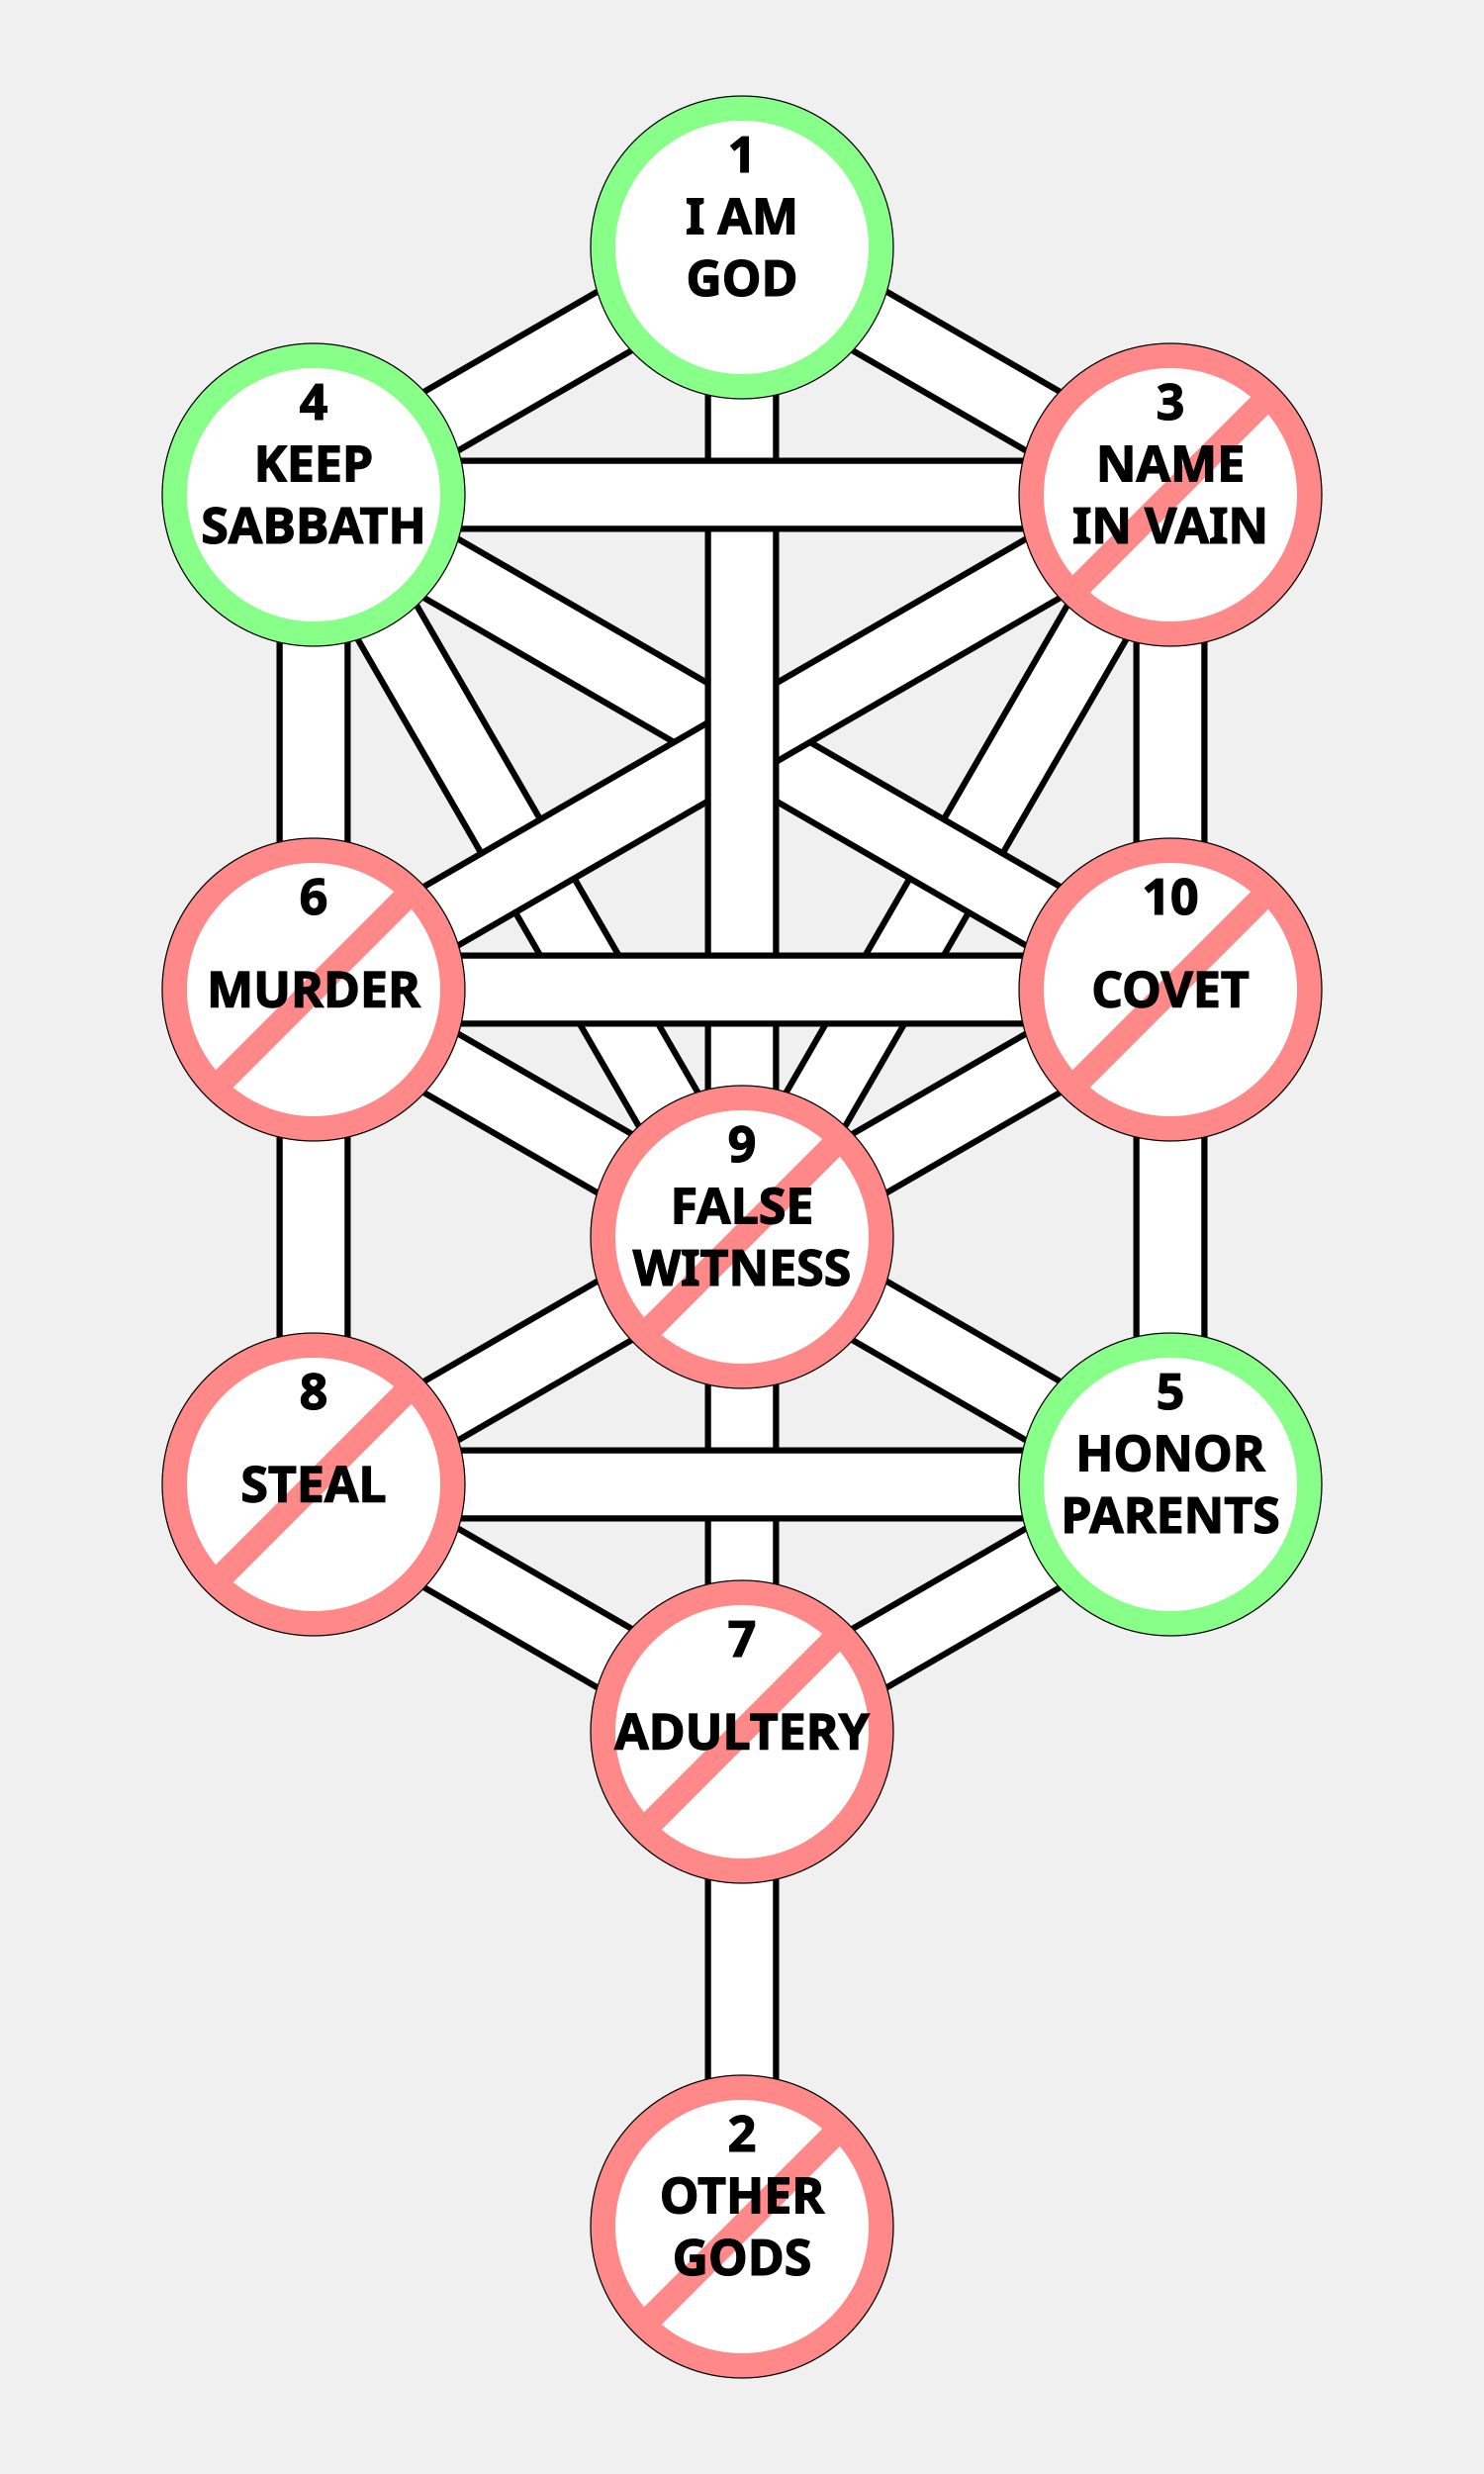
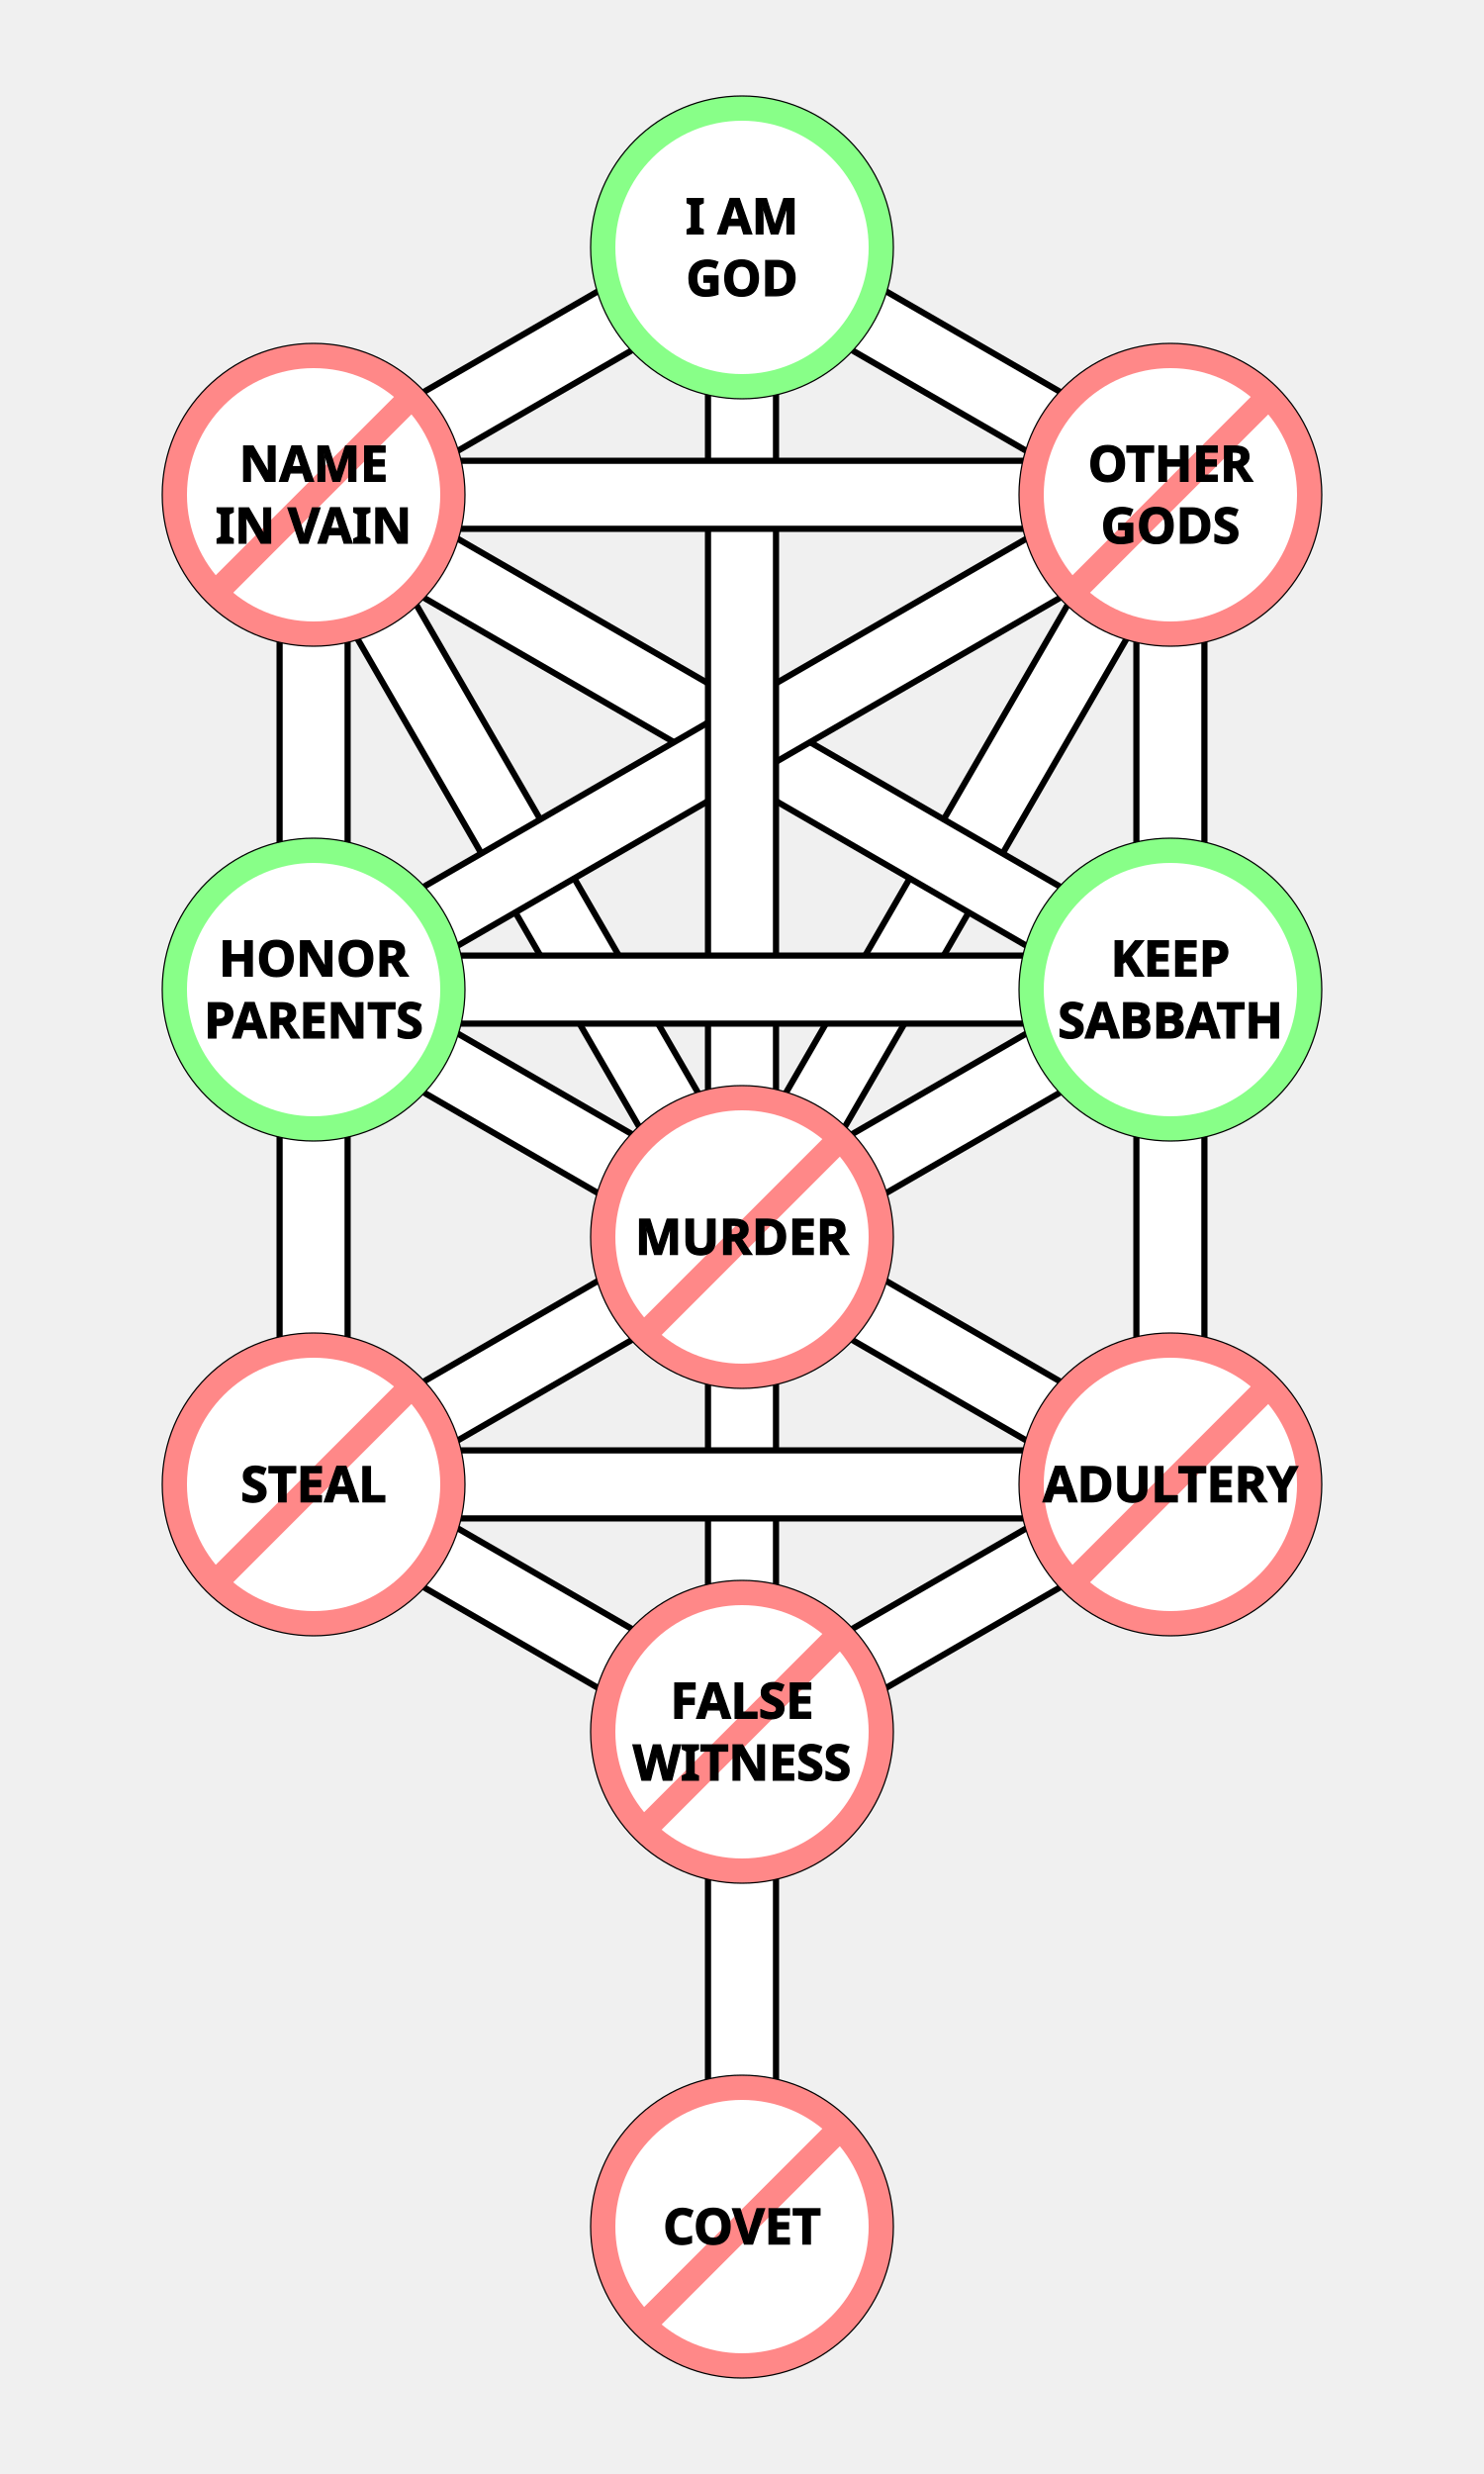
<svg xmlns="http://www.w3.org/2000/svg" xmlns:xlink="http://www.w3.org/1999/xlink" version="1.2" width="360" height="600" viewBox="-600 -1000 1200 2000" preserveAspectRatio="xMinYMin meet">
  <style type="text/css">

   g.midtext text {
      text-anchor: middle; 
      dominant-baseline: middle; 
   } 
   g.midtext textPath { 
      text-anchor: start; 
      dominant-baseline: middle; 
   }

</style>
  <defs>
    <g id="yes-sephira">
      <circle r="112.407" stroke="#88ff88" stroke-width="20" fill="white" />
      <circle r="122.407" stroke="black" stroke-width="1" fill="none" />
    </g>
    <g id="no-sephira">
      <circle r="112.407" stroke="#ff8888" stroke-width="20" fill="white" />
      <path stroke="#ff8888" stroke-width="20" d="M-86,86L86,-86)" />
      <circle r="122.407" stroke="black" stroke-width="1" fill="none" />
    </g>
    <path id="path-2" fill="none" d="M0,-800 L346.41,-600" />
    <path id="path-4" fill="none" d="M346.41,-600 v400" />
    <path id="path-5" fill="none" d="M-346.41,-600 L0,-800" />
    <path id="path-6" fill="none" d="M-346.41,-200 L346.41,-600" />
    <path id="path-8" fill="none" d="M-346.41,-200 L346.41,-200" />
    <path id="path-9" fill="none" d="M0,0 L346.41,-200" />
    <path id="path-11" fill="none" d="M0,0 L346.41,-600" />
    <path id="path-12" fill="none" d="M-346.41,-600 L-346.41,-200" />
    <path id="path-14" fill="none" d="M0,-800 L0,0" />
    <path id="path-16" fill="none" d="M-346.41,200 L346.41,200" />
    <path id="path-17" fill="none" d="M0,0 L346.41,200" />
    <path id="path-18" fill="none" d="M346.41,-200 v400" />
    <path id="path-20" fill="none" d="M-346.41,200 L0,400" />
    <path id="path-21" fill="none" d="M-346.41,-200 v400" />
    <path id="path-22" fill="none" d="M0,400 L346.41,200" />
    <path id="path-24" fill="none" d="M-346.41,-600 L346.41,-600" />
    <path id="path-25" fill="none" d="M0,0 v400" />
    <path id="path-27" fill="none" d="M-346.41,200 L0,0" />
    <path id="path-28" fill="none" d="M-346.41,-600 L0,0" />
    <path id="path-29" fill="none" d="M-346.41,-200 L0,0" />
    <path id="path-31" fill="none" d="M-346.41,-600 L346.41,-200" />
    <path id="path-32" fill="none" d="M0,400 v400" />
  </defs>
  <g>
    <use xlink:href="#path-2" stroke="black" stroke-width="60" />
    <use xlink:href="#path-2" stroke="white" stroke-width="50" />
    <use xlink:href="#path-4" stroke="black" stroke-width="60" />
    <use xlink:href="#path-4" stroke="white" stroke-width="50" />
    <use xlink:href="#path-5" stroke="black" stroke-width="60" />
    <use xlink:href="#path-5" stroke="white" stroke-width="50" />
    <use xlink:href="#path-11" stroke="black" stroke-width="60" />
    <use xlink:href="#path-11" stroke="white" stroke-width="50" />
    <use xlink:href="#path-28" stroke="black" stroke-width="60" />
    <use xlink:href="#path-28" stroke="white" stroke-width="50" />
    <use xlink:href="#path-31" stroke="black" stroke-width="60" />
    <use xlink:href="#path-31" stroke="white" stroke-width="50" />
    <use xlink:href="#path-6" stroke="black" stroke-width="60" />
    <use xlink:href="#path-6" stroke="white" stroke-width="50" />
    <use xlink:href="#path-14" stroke="black" stroke-width="60" />
    <use xlink:href="#path-14" stroke="white" stroke-width="50" />
    <use xlink:href="#path-8" stroke="black" stroke-width="60" />
    <use xlink:href="#path-8" stroke="white" stroke-width="50" />
    <use xlink:href="#path-24" stroke="black" stroke-width="60" />
    <use xlink:href="#path-24" stroke="white" stroke-width="50" />
    <use xlink:href="#path-12" stroke="black" stroke-width="60" />
    <use xlink:href="#path-12" stroke="white" stroke-width="50" />
    <use xlink:href="#path-18" stroke="black" stroke-width="60" />
    <use xlink:href="#path-18" stroke="white" stroke-width="50" />
    <use xlink:href="#path-21" stroke="black" stroke-width="60" />
    <use xlink:href="#path-21" stroke="white" stroke-width="50" />
    <use xlink:href="#path-25" stroke="black" stroke-width="60" />
    <use xlink:href="#path-25" stroke="white" stroke-width="50" />
    <use xlink:href="#path-17" stroke="black" stroke-width="60" />
    <use xlink:href="#path-17" stroke="white" stroke-width="50" />
    <use xlink:href="#path-20" stroke="black" stroke-width="60" />
    <use xlink:href="#path-20" stroke="white" stroke-width="50" />
    <use xlink:href="#path-22" stroke="black" stroke-width="60" />
    <use xlink:href="#path-22" stroke="white" stroke-width="50" />
    <use xlink:href="#path-27" stroke="black" stroke-width="60" />
    <use xlink:href="#path-27" stroke="white" stroke-width="50" />
    <use xlink:href="#path-9" stroke="black" stroke-width="60" />
    <use xlink:href="#path-9" stroke="white" stroke-width="50" />
    <use xlink:href="#path-29" stroke="black" stroke-width="60" />
    <use xlink:href="#path-29" stroke="white" stroke-width="50" />
    <use xlink:href="#path-16" stroke="black" stroke-width="60" />
    <use xlink:href="#path-16" stroke="white" stroke-width="50" />
    <use xlink:href="#path-32" stroke="black" stroke-width="60" />
    <use xlink:href="#path-32" stroke="white" stroke-width="50" />
  </g>
  <g>
    <use xlink:href="#yes-sephira" transform="translate(0 -800)" />
    <use xlink:href="#no-sephira" transform="translate(346.41,-600)" />
-     <use xlink:href="#yes-sephira" transform="translate(-346.41,-600)" />
-     <use xlink:href="#no-sephira" transform="translate(346.41,-200)" />
-     <use xlink:href="#no-sephira" transform="translate(-346.41,-200)" />
+     <use xlink:href="#no-sephira" transform="translate(-346.41,-600)" />
+     <use xlink:href="#yes-sephira" transform="translate(346.41,-200)" />
+     <use xlink:href="#yes-sephira" transform="translate(-346.41,-200)" />
    <use xlink:href="#no-sephira" transform="translate(0,0)" />
-     <use xlink:href="#yes-sephira" transform="translate(346.41,200)" />
+     <use xlink:href="#no-sephira" transform="translate(346.41,200)" />
    <use xlink:href="#no-sephira" transform="translate(-346.41,200)" />
    <use xlink:href="#no-sephira" transform="translate(0,400)" />
    <use xlink:href="#no-sephira" transform="translate(0,800)" />
  </g>
  <g class="midtext" fill="black" stroke="black" stroke-width="1" font-weight="bold" font-size="40" font-family="verdana, sans-serif">
-     <text x="0" y="-875">1</text>
    <text x="0" y="-825">I AM</text>
    <text x="0" y="-775">GOD</text>
-     <text x="0" y="725">2</text>
-     <text x="0" y="775">OTHER</text>
-     <text x="0" y="825">GODS</text>
-     <text x="346.41" y="-675">3</text>
-     <text x="346.41" y="-625">NAME</text>
-     <text x="346.41" y="-575">IN VAIN</text>
-     <text x="-346.41" y="-675">4</text>
-     <text x="-346.41" y="-625">KEEP</text>
-     <text x="-346.41" y="-575">SABBATH</text>
-     <text x="346.41" y="125">5</text>
-     <text x="346.41" y="175">HONOR</text>
-     <text x="346.41" y="225">PARENTS</text>
-     <text x="-346.41" y="-275">6</text>
-     <text x="-346.41" y="-200">MURDER</text>
-     <text x="0" y="325">7</text>
-     <text x="0" y="400">ADULTERY</text>
-     <text x="-346.41" y="125">8</text>
+     <text x="346.41" y="-625">OTHER</text>
+     <text x="346.41" y="-575">GODS</text>
+     <text x="-346.41" y="-625">NAME</text>
+     <text x="-346.41" y="-575">IN VAIN</text>
+     <text x="346.41" y="-225">KEEP</text>
+     <text x="346.41" y="-175">SABBATH</text>
+     <text x="-346.41" y="-225">HONOR</text>
+     <text x="-346.41" y="-175">PARENTS</text>
+     <text x="0" y="0">MURDER</text>
+     <text x="346.41" y="200">ADULTERY</text>
    <text x="-346.41" y="200">STEAL</text>
-     <text x="0" y="-75">9</text>
-     <text x="0" y="-25">FALSE</text>
-     <text x="0" y="25">WITNESS</text>
-     <text x="346.41" y="-275">10</text>
-     <text x="346.41" y="-200">COVET</text>
+     <text x="0" y="375">FALSE</text>
+     <text x="0" y="425">WITNESS</text>
+     <text x="0" y="800">COVET</text>
  </g>
</svg>
